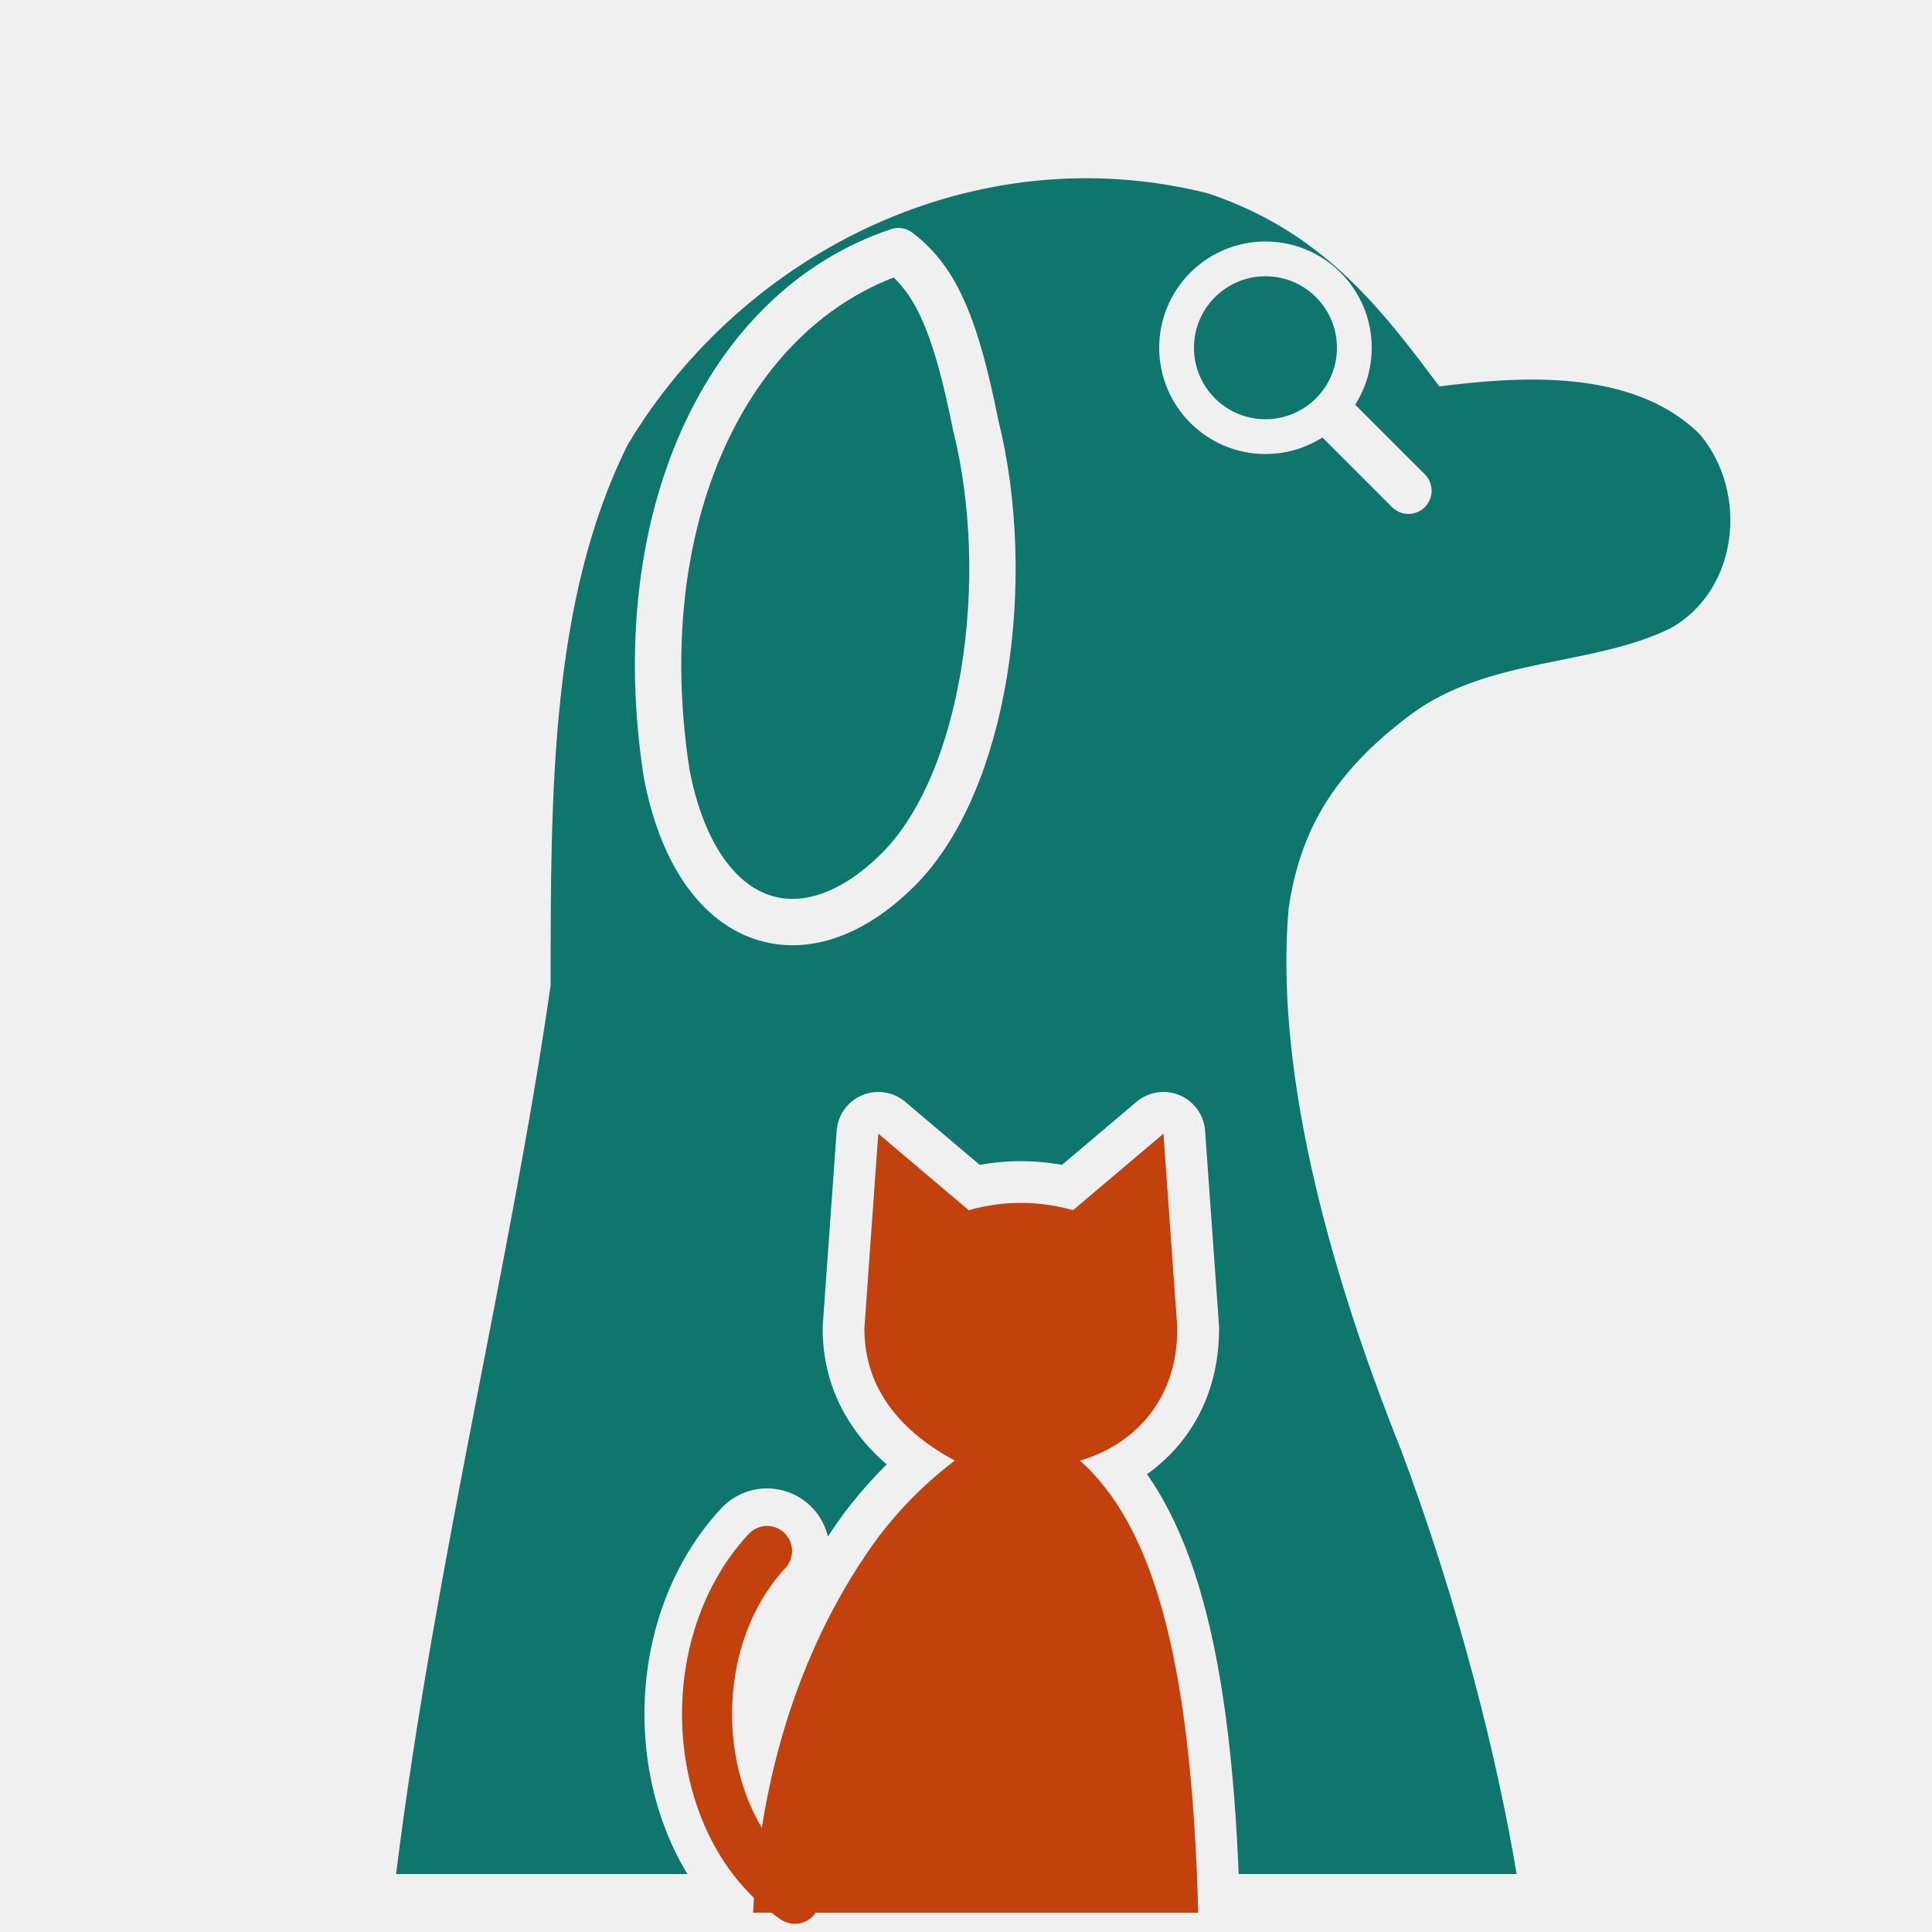
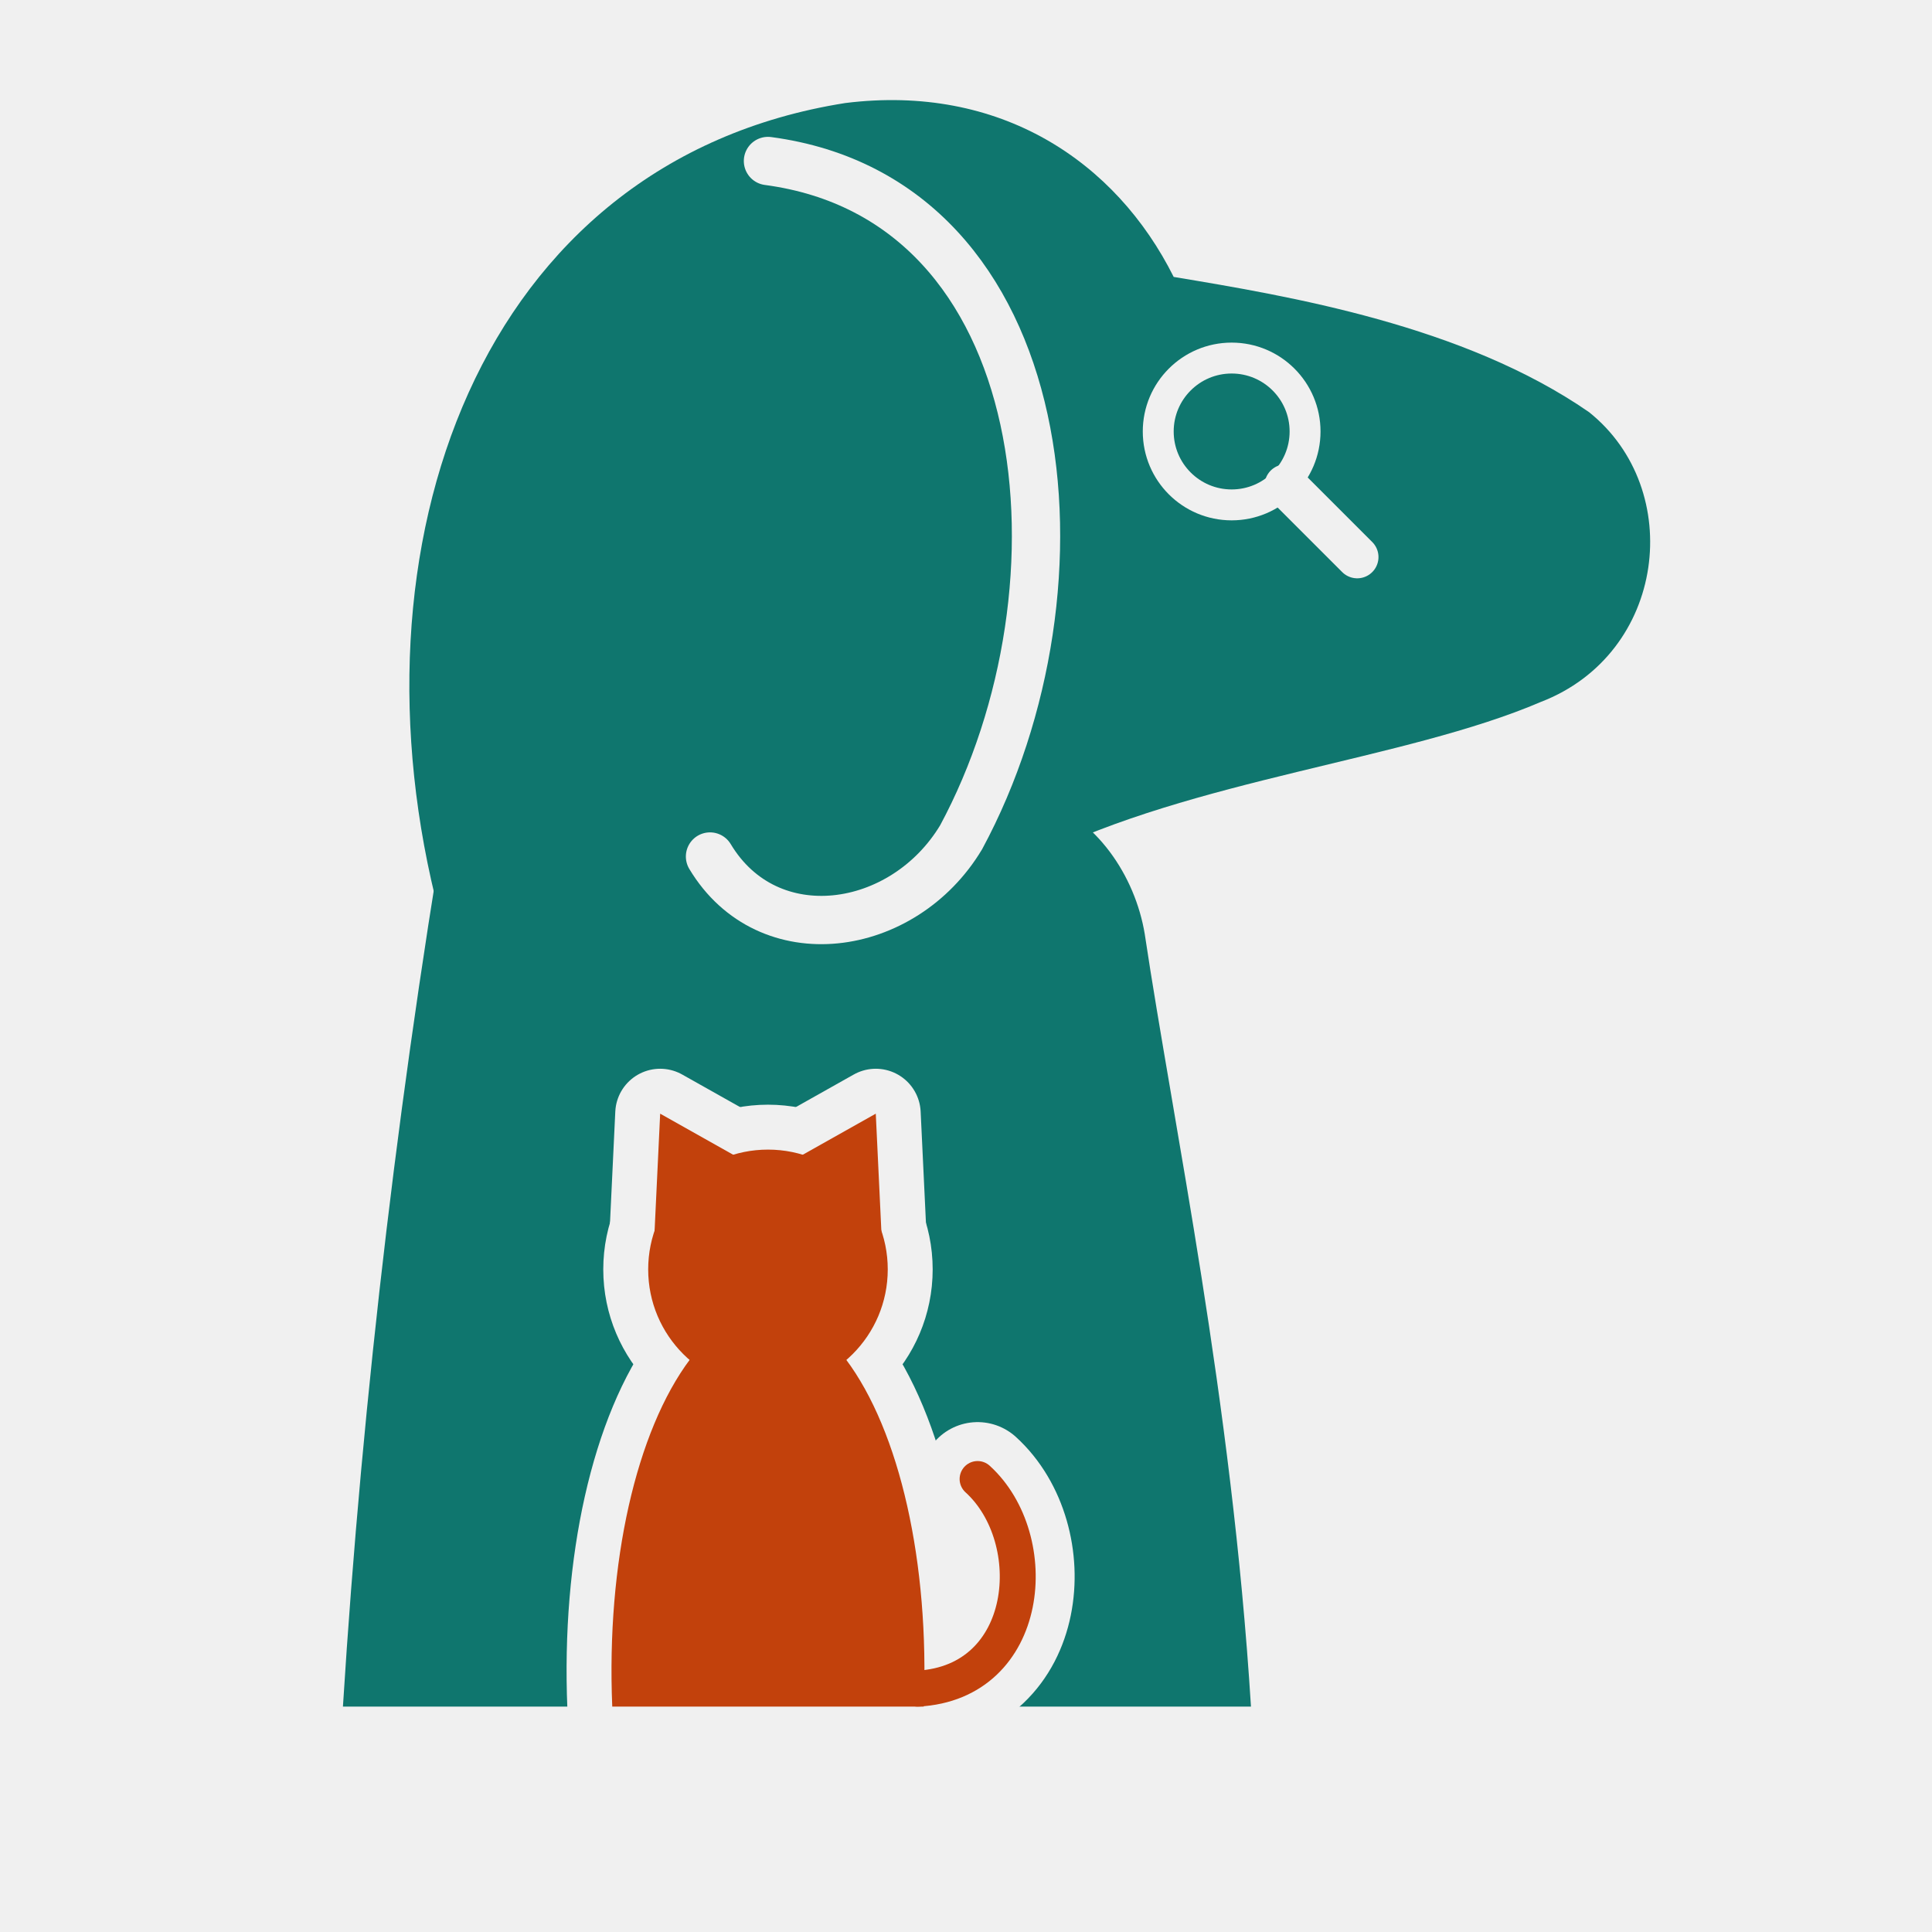
<svg xmlns="http://www.w3.org/2000/svg" viewBox="0 0 120 120">
  <defs>
-     <mask id="k5" maskUnits="userSpaceOnUse" x="-20" y="-20" width="200" height="200">
-       <rect x="-20" y="-20" width="200" height="200" fill="#fff" />
-       <path d="M54 28 C45 31 40 42 42 55 C43.5 63 49 65 54 60 C58.5 55.5 60 45 58 37 C57 32 56 29.5 54 28" fill="none" stroke="#000" stroke-linecap="round" stroke-width="2.4" />
-       <path d="M40 76 L41 62 L47.5 67.5 C50 66.8 52.5 66.8 55 67.5 L61.5 62 L62.5 76 C62.5 81.5 59 84.5 55.5 85.5 C60.5 90 63.5 99 64 118 L32 118 C32.5 108 35.5 98.5 41 91 C43 88.4 44.8 86.8 46.5 85.5 C42.8 83.5 40 80.5 40 76 Z" fill="#000" stroke="#000" stroke-width="6" stroke-linejoin="round" transform="translate(58 114) scale(.72) translate(-48 -118)" />
-       <path d="M35 117 C27.5 112 26.5 99 33 92" fill="none" stroke="#000" stroke-linecap="round" stroke-width="9" transform="translate(58 114) scale(.72) translate(-48 -118)" />
-       <circle cx="73" cy="33" r="4.6" fill="none" stroke="#000" stroke-linecap="round" stroke-width="1.8" />
-       <line x1="76.6" y1="36.6" x2="80.4" y2="40.4" fill="none" stroke="#000" stroke-linecap="round" stroke-width="2.4" />
+     <mask id="k5" maskUnits="userSpaceOnUse" x="-20" y="-20" width="260" height="360">
+       <rect x="-20" y="-20" width="260" height="360" fill="#fff" />
+       <path d="M92 40 C122 44 126 84 112 110 C106 120 92 122 86 112" fill="none" stroke="#000" stroke-width="5" stroke-linecap="round" />
+       <circle cx="140" cy="68" r="7.6" fill="none" stroke="#000" stroke-linecap="round" stroke-width="3.2" />
+       <line x1="145.6" y1="73.6" x2="153" y2="81" fill="none" stroke="#000" stroke-linecap="round" stroke-width="4.4" />
+       <g transform="translate(92 200) scale(.62) translate(-30 -100)">
+         <g fill="#000" stroke="#000" stroke-width="15" stroke-linejoin="round">
+           <circle cx="30" cy="27" r="20" />
+           <path d="M11 22 L12 1 L28 10 Z" />
+           <path d="M49 22 L48 1 L32 10 Z" />
+           <path d="M17 42 C8 54 3 76 4 100 L56 100 C57 76 52 54 43 42 Z" />
+         </g>
+         <path d="M55 97 C74 96 76 72 65 62" fill="none" stroke="#000" stroke-linecap="round" stroke-width="19" />
+       </g>
    </mask>
  </defs>
-   <g transform="translate(-9 -18) scale(1.2)">
+   <g transform="translate(-7.5 -14) scale(.6)">
    <g mask="url(#k5)">
-       <path d="M28 112 C30 96 34 80 36 66 C36 56 36 46 40 38 C46 28 58 22 70 25 C76 27 79 31 82 35 C86 34.5 92 34 95.5 37.5 C98 40.5 97.5 45.5 94 47.5 C90 49.5 84.5 49 80.5 52 C76.5 55 74.8 58 74.2 62 C73.5 70 76 80 80 90 C83 98 85 106 86 112 Z" fill="#0f766e" />
+       <g fill="#0f766e">
+         <path d="M58 118 C48 80 62 40 100 34 C116 32 128 40 134 52 C146 54 164 57 177 66 C187 74 185 91 172 96 C158 102 136 104 120 112 L112 130 Z" />
+         <path d="M60 100 C54 134 50 168 48 200 L142 200 C140 168 134 140 131 120 C130 114 126 108 120 106 L100 96 Z" />
+       </g>
    </g>
-     <g transform="translate(58 114) scale(.72) translate(-48 -118)">
-       <path d="M40 76 L41 62 L47.5 67.5 C50 66.8 52.5 66.8 55 67.5 L61.5 62 L62.5 76 C62.5 81.5 59 84.5 55.5 85.5 C60.5 90 63.5 99 64 118 L32 118 C32.5 108 35.5 98.5 41 91 C43 88.4 44.8 86.8 46.5 85.5 C42.8 83.5 40 80.5 40 76 Z" fill="#c2410c" />
-       <path d="M35 117 C27.5 112 26.5 99 33 92" fill="none" stroke="#c2410c" stroke-width="3.6" stroke-linecap="round" />
+     <g transform="translate(92 200) scale(.62) translate(-30 -100)">
+       <g fill="#c2410c">
+         <circle cx="30" cy="27" r="20" />
+         <path d="M11 22 L12 1 L28 10 Z" />
+         <path d="M49 22 L48 1 L32 10 Z" />
+         <path d="M17 42 C8 54 3 76 4 100 L56 100 C57 76 52 54 43 42 Z" />
+       </g>
+       <path d="M55 97 C74 96 76 72 65 62" fill="none" stroke="#c2410c" stroke-width="6" stroke-linecap="round" />
    </g>
  </g>
</svg>
